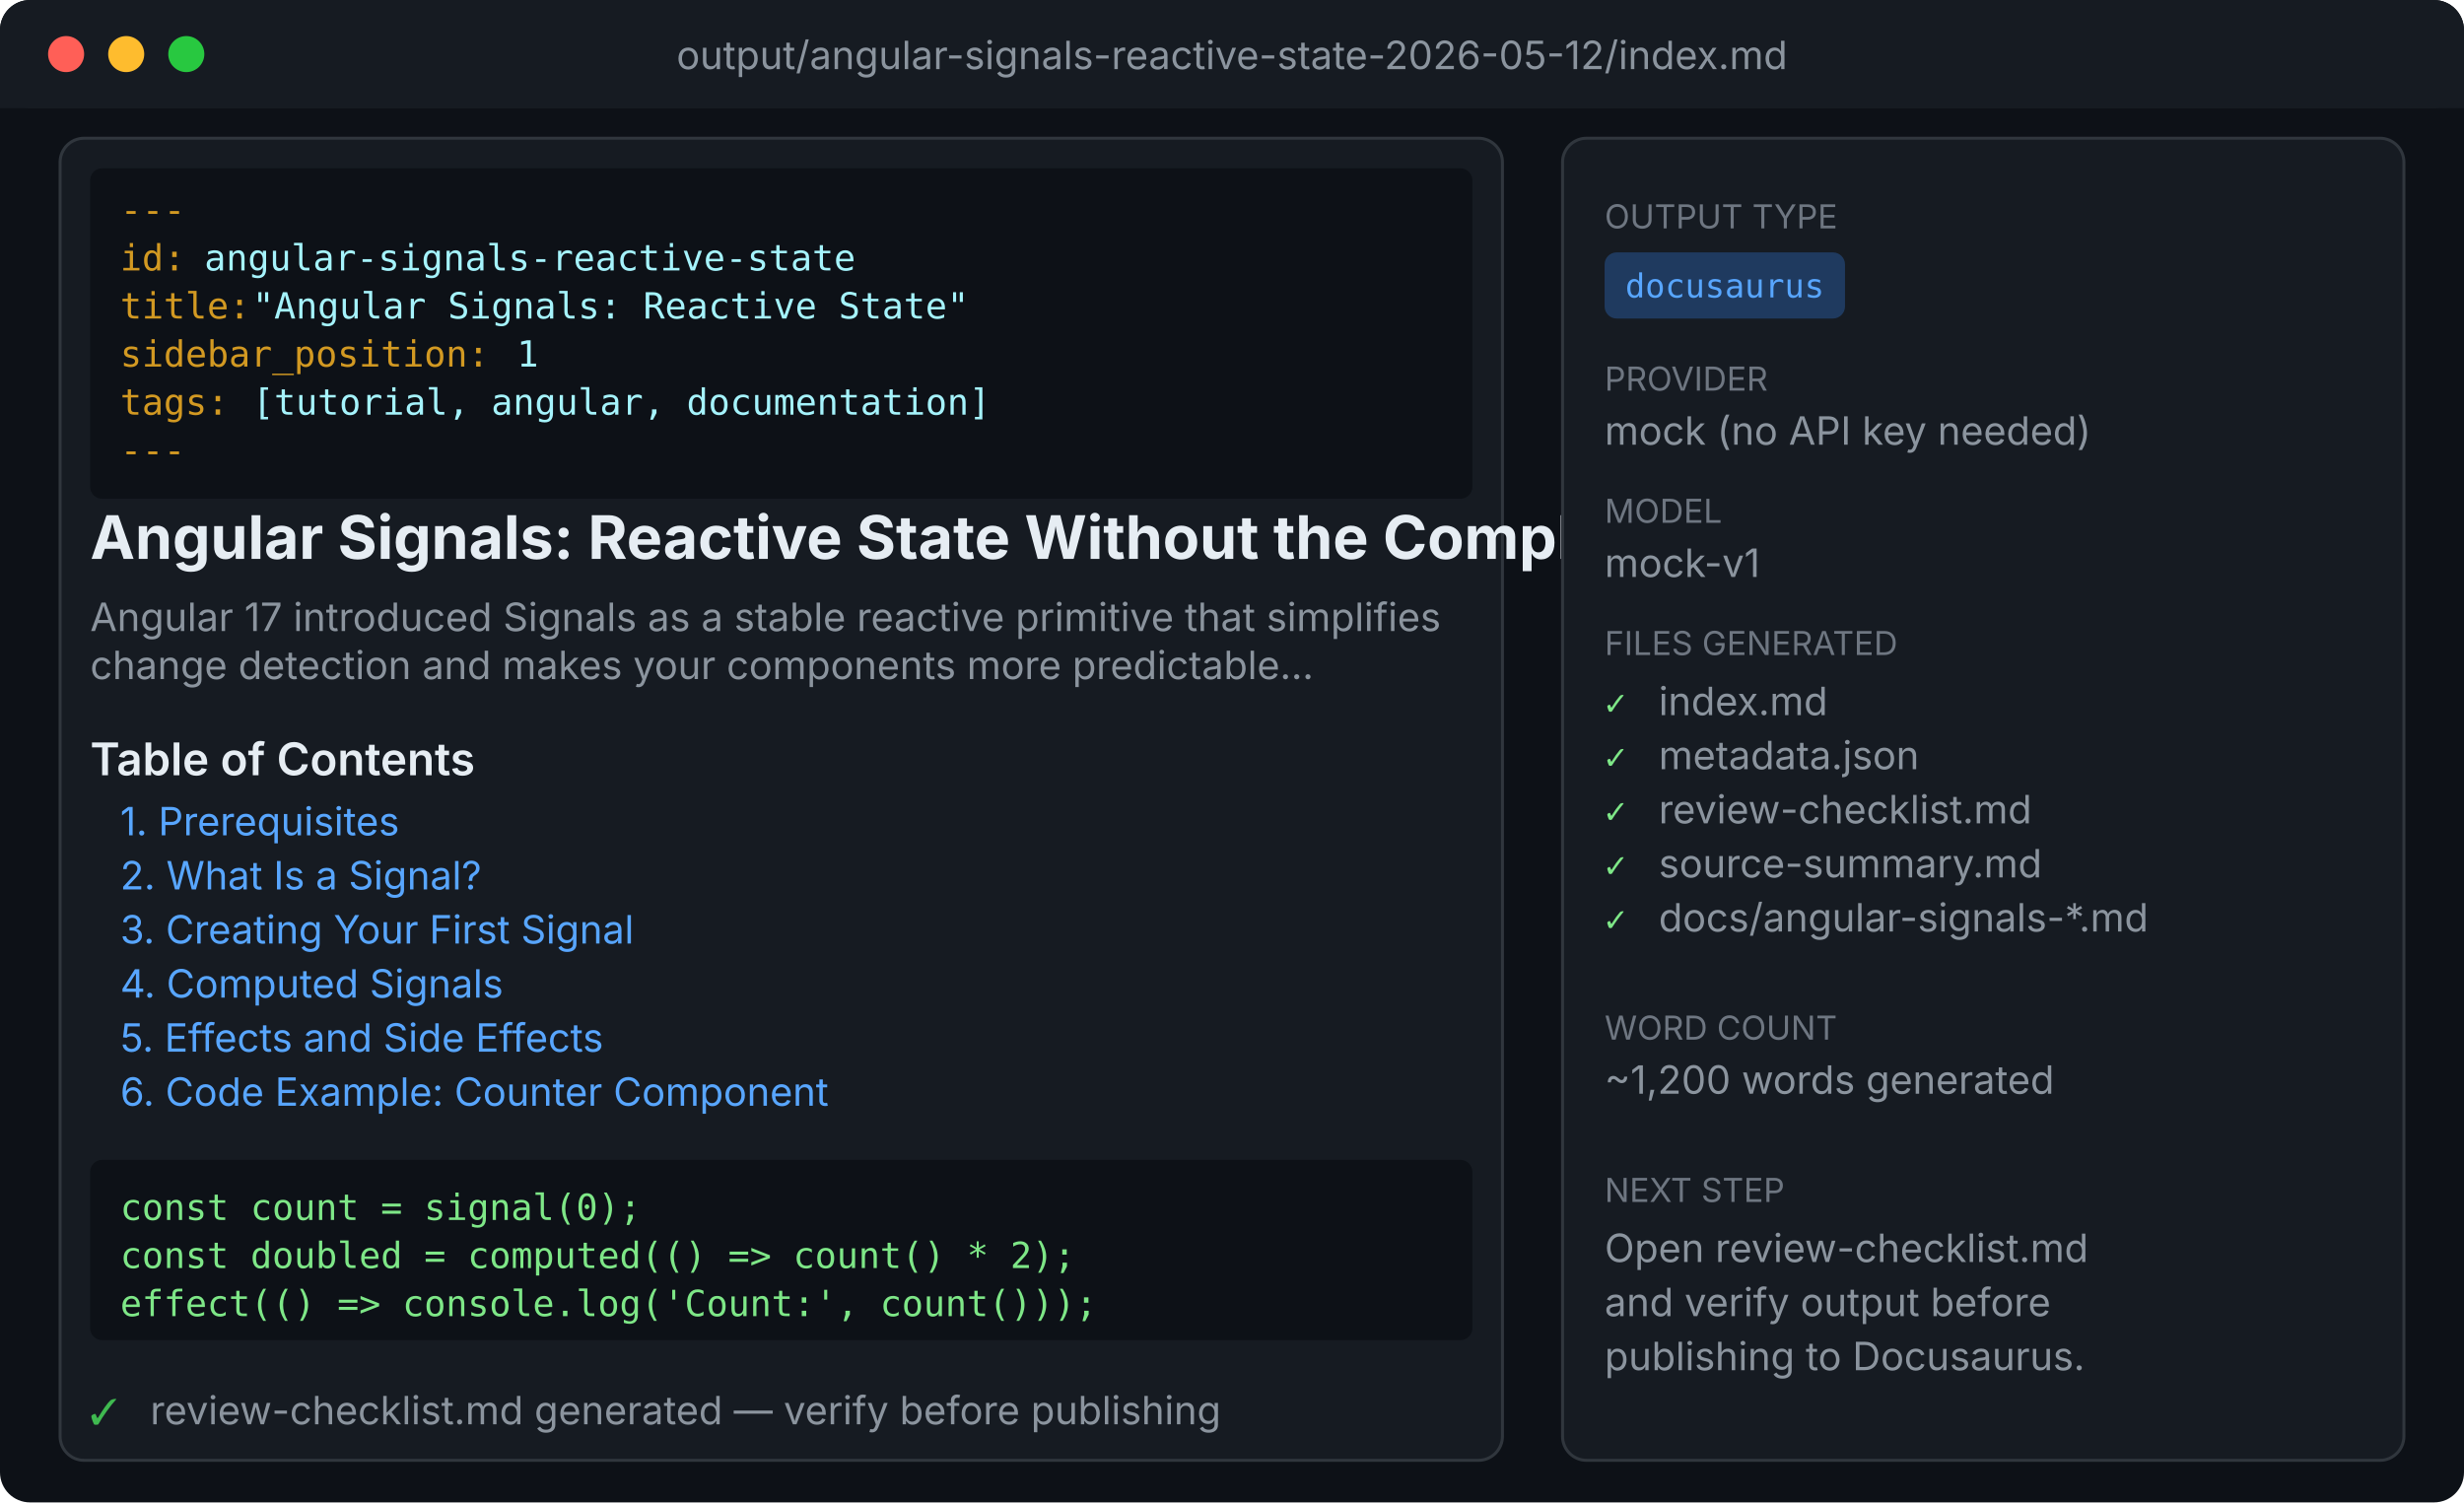
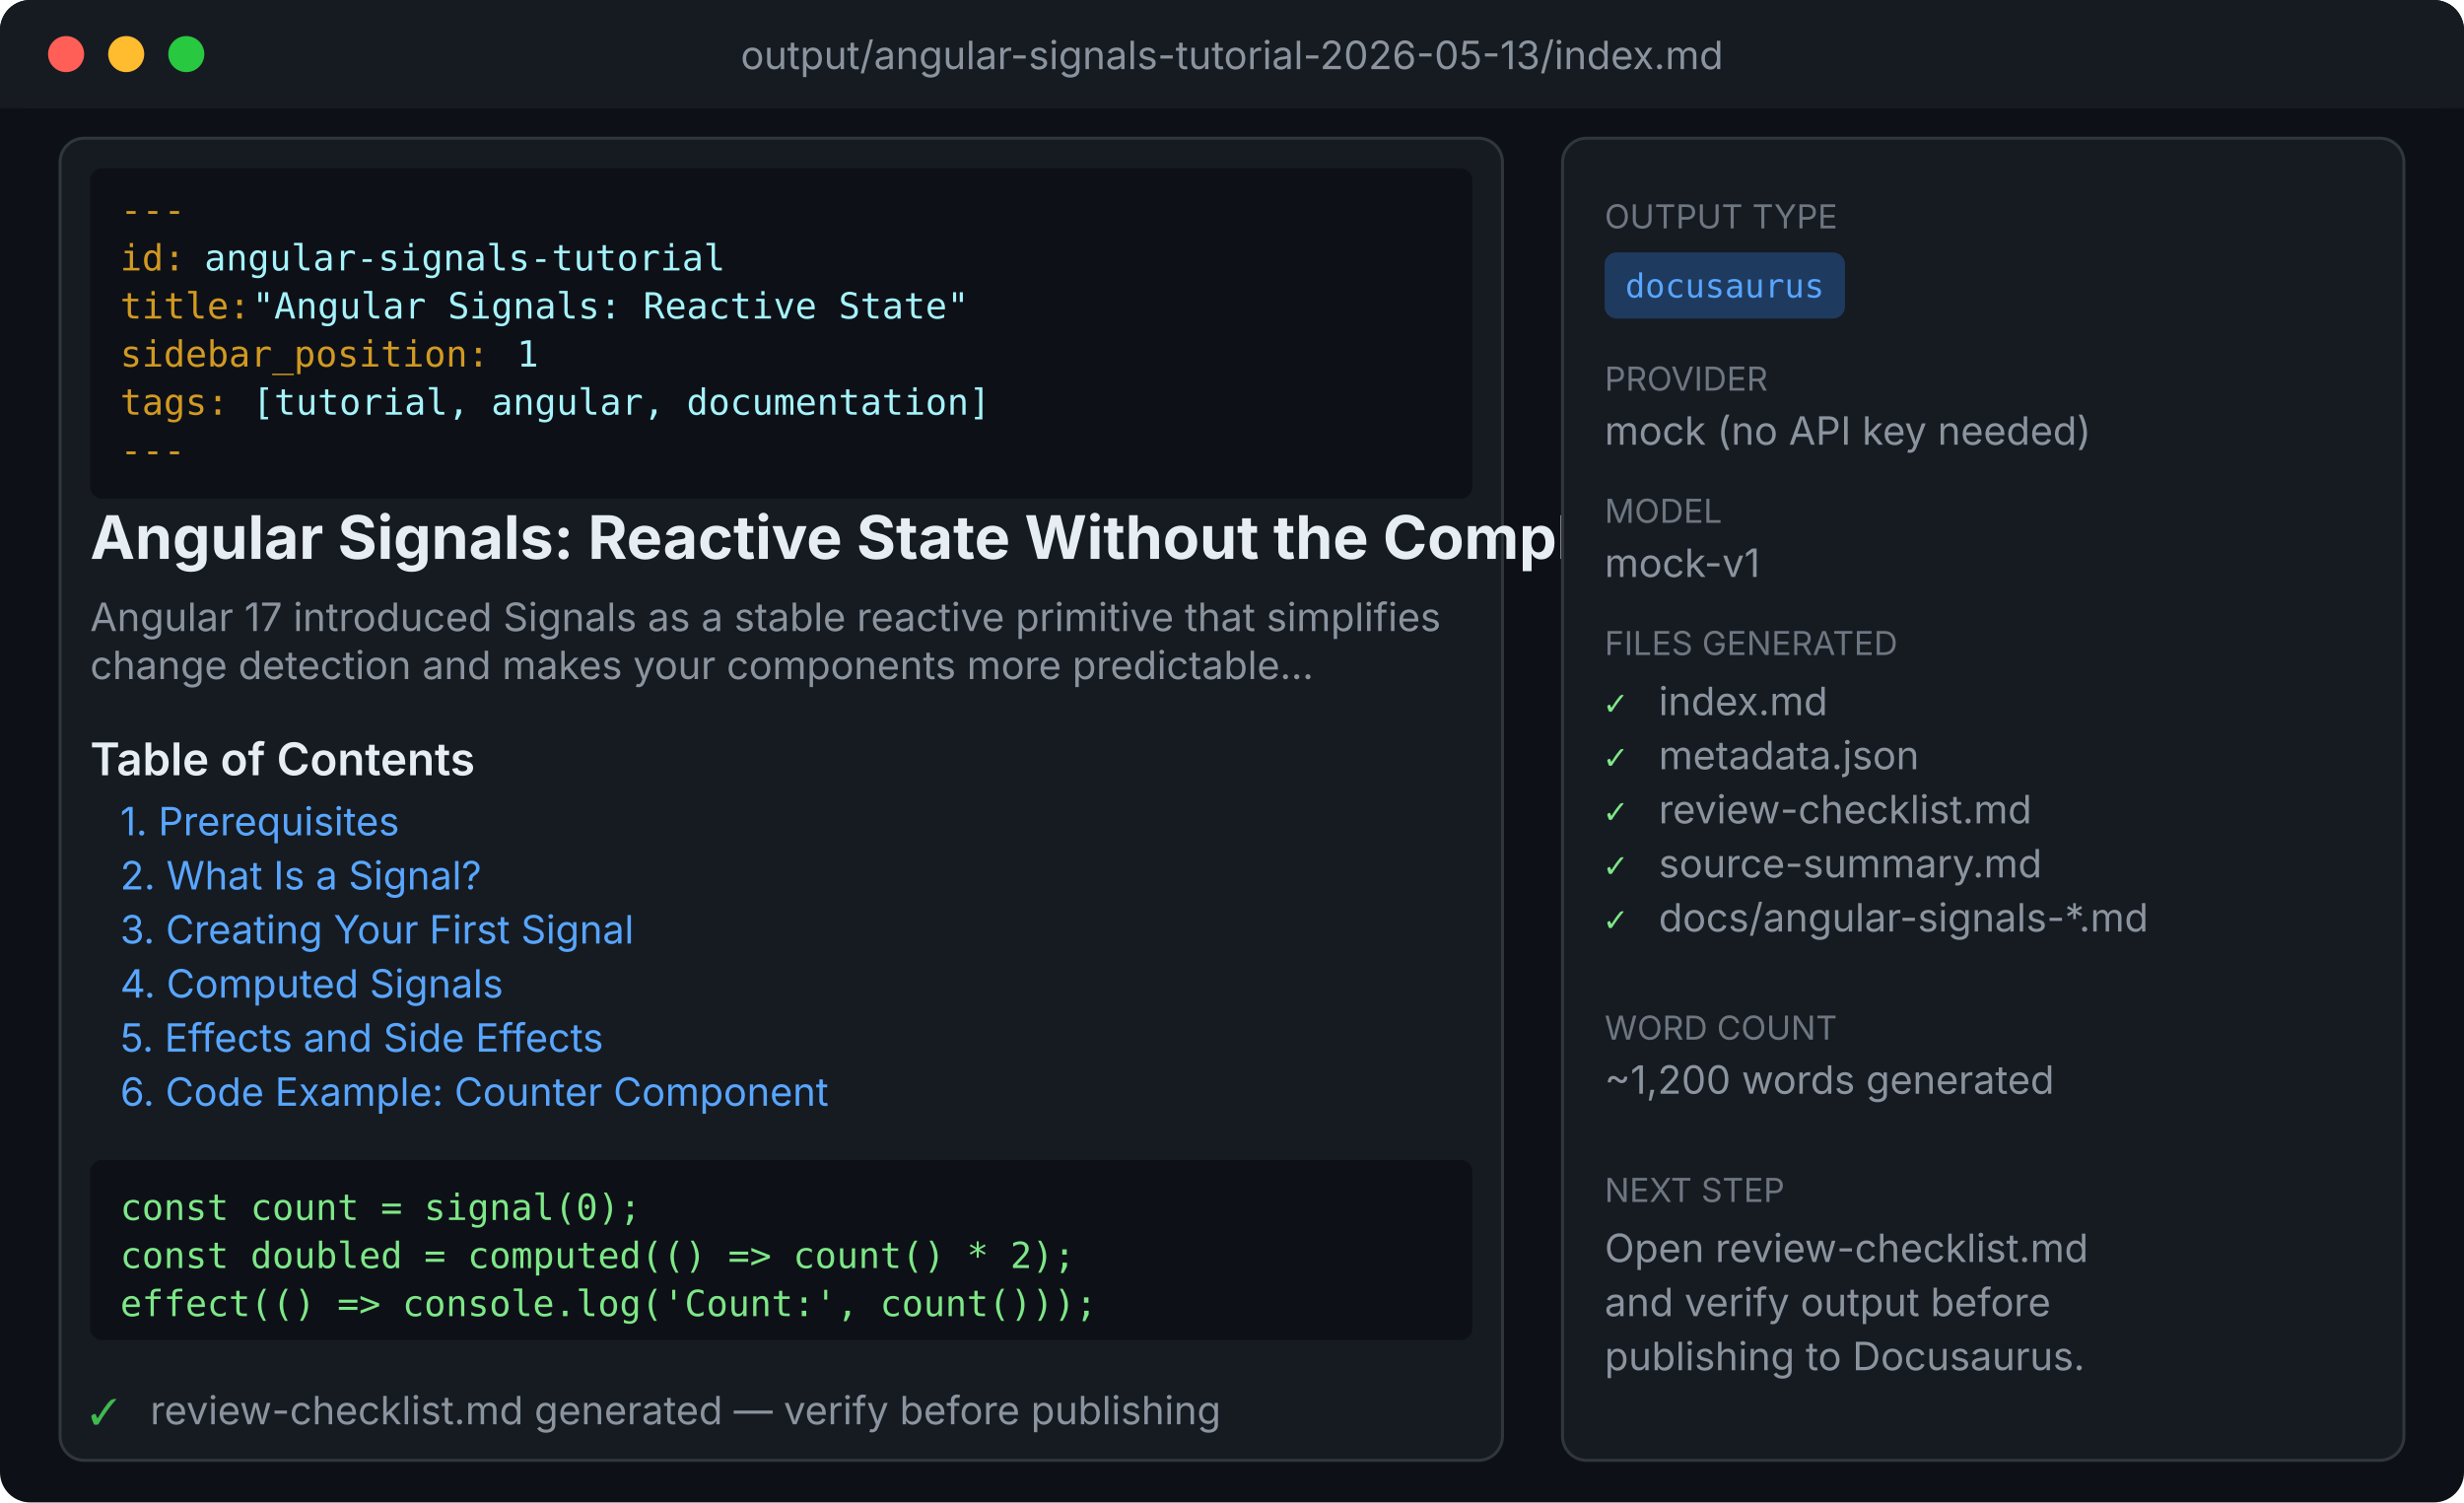
<svg xmlns="http://www.w3.org/2000/svg" viewBox="0 0 820 500" width="820" height="500">
  <defs>
    <style>
      .bg { fill: #0d1117; }
      .card { fill: #161b22; }
      .border { fill: none; stroke: #30363d; stroke-width: 1; }
      .h1 { font-family: -apple-system, BlinkMacSystemFont, 'Segoe UI', sans-serif; font-size: 20px; fill: #e6edf3; font-weight: 700; }
      .h2 { font-family: -apple-system, BlinkMacSystemFont, 'Segoe UI', sans-serif; font-size: 15px; fill: #e6edf3; font-weight: 600; }
      .body { font-family: -apple-system, BlinkMacSystemFont, 'Segoe UI', sans-serif; font-size: 13px; fill: #8b949e; }
      .code { font-family: 'SF Mono', 'Fira Code', monospace; font-size: 12px; fill: #7ee787; }
      .code-bg { fill: #0d1117; }
      .tag { fill: #1f6feb; }
      .tag-text { font-family: monospace; font-size: 11px; fill: #58a6ff; }
      .label { font-family: -apple-system, BlinkMacSystemFont, 'Segoe UI', sans-serif; font-size: 11px; fill: #6e7681; }
      .toc-link { font-family: -apple-system, BlinkMacSystemFont, 'Segoe UI', sans-serif; font-size: 13px; fill: #58a6ff; }
      .check-ok { fill: #3fb950; }
      .frontmatter { font-family: 'SF Mono', 'Fira Code', monospace; font-size: 12px; fill: #d29922; }
      .fm-val { font-family: 'SF Mono', 'Fira Code', monospace; font-size: 12px; fill: #a5f3fc; }
    </style>
  </defs>
  <rect width="820" height="500" fill="#0d1117" rx="10" />
  <rect width="820" height="36" fill="#161b22" rx="10" />
  <rect width="820" height="18" y="18" fill="#161b22" />
  <circle cx="22" cy="18" r="6" fill="#ff5f57" />
  <circle cx="42" cy="18" r="6" fill="#febc2e" />
  <circle cx="62" cy="18" r="6" fill="#28c840" />
-   <text x="410" y="23" font-family="-apple-system, sans-serif" font-size="13px" fill="#8b949e" text-anchor="middle">output/angular-signals-reactive-state-2026-05-12/index.md</text>
+   <text x="410" y="23" font-family="-apple-system, sans-serif" font-size="13px" fill="#8b949e" text-anchor="middle">output/angular-signals-tutorial-2026-05-13/index.md</text>
  <rect x="20" y="46" width="480" height="440" fill="#161b22" rx="8" />
  <rect x="20" y="46" width="480" height="440" class="border" rx="8" />
  <rect x="30" y="56" width="460" height="110" fill="#0d1117" rx="4" />
  <text x="40" y="74" class="frontmatter">---</text>
  <text x="40" y="90" class="frontmatter">id: </text>
-   <text x="68" y="90" class="fm-val">angular-signals-reactive-state</text>
+   <text x="68" y="90" class="fm-val">angular-signals-tutorial</text>
  <text x="40" y="106" class="frontmatter">title: </text>
  <text x="84" y="106" class="fm-val">"Angular Signals: Reactive State"</text>
  <text x="40" y="122" class="frontmatter">sidebar_position: </text>
  <text x="172" y="122" class="fm-val">1</text>
  <text x="40" y="138" class="frontmatter">tags: </text>
  <text x="84" y="138" class="fm-val">[tutorial, angular, documentation]</text>
  <text x="40" y="154" class="frontmatter">---</text>
  <text x="30" y="186" class="h1">Angular Signals: Reactive State Without the Complexity</text>
  <text x="30" y="210" class="body">Angular 17 introduced Signals as a stable reactive primitive that simplifies</text>
  <text x="30" y="226" class="body">change detection and makes your components more predictable...</text>
  <text x="30" y="258" class="h2">Table of Contents</text>
  <text x="40" y="278" class="toc-link">1. Prerequisites</text>
  <text x="40" y="296" class="toc-link">2. What Is a Signal?</text>
  <text x="40" y="314" class="toc-link">3. Creating Your First Signal</text>
  <text x="40" y="332" class="toc-link">4. Computed Signals</text>
  <text x="40" y="350" class="toc-link">5. Effects and Side Effects</text>
  <text x="40" y="368" class="toc-link">6. Code Example: Counter Component</text>
  <rect x="30" y="386" width="460" height="60" fill="#0d1117" rx="4" />
  <text x="40" y="406" class="code">const count = signal(0);</text>
  <text x="40" y="422" class="code">const doubled = computed(() =&gt; count() * 2);</text>
  <text x="40" y="438" class="code">effect(() =&gt; console.log('Count:', count()));</text>
  <text x="30" y="474" class="check-ok">✓</text>
  <text x="50" y="474" class="body">review-checklist.md generated — verify before publishing</text>
  <rect x="520" y="46" width="280" height="440" fill="#161b22" rx="8" />
  <rect x="520" y="46" width="280" height="440" class="border" rx="8" />
  <text x="534" y="76" class="label">OUTPUT TYPE</text>
  <rect x="534" y="84" width="80" height="22" fill="#1f3a5f" rx="4" />
  <text x="574" y="99" class="tag-text" text-anchor="middle">docusaurus</text>
  <text x="534" y="130" class="label">PROVIDER</text>
  <text x="534" y="148" class="body">mock (no API key needed)</text>
  <text x="534" y="174" class="label">MODEL</text>
  <text x="534" y="192" class="body">mock-v1</text>
  <text x="534" y="218" class="label">FILES GENERATED</text>
  <text x="534" y="238" class="code" fill="#7ee787">✓</text>
  <text x="552" y="238" class="body">index.md</text>
  <text x="534" y="256" class="code" fill="#7ee787">✓</text>
  <text x="552" y="256" class="body">metadata.json</text>
  <text x="534" y="274" class="code" fill="#7ee787">✓</text>
  <text x="552" y="274" class="body">review-checklist.md</text>
  <text x="534" y="292" class="code" fill="#7ee787">✓</text>
  <text x="552" y="292" class="body">source-summary.md</text>
  <text x="534" y="310" class="code" fill="#7ee787">✓</text>
  <text x="552" y="310" class="body">docs/angular-signals-*.md</text>
  <text x="534" y="346" class="label">WORD COUNT</text>
  <text x="534" y="364" class="body">~1,200 words generated</text>
  <text x="534" y="400" class="label">NEXT STEP</text>
  <text x="534" y="420" class="body">Open review-checklist.md</text>
  <text x="534" y="438" class="body">and verify output before</text>
  <text x="534" y="456" class="body">publishing to Docusaurus.</text>
</svg>
